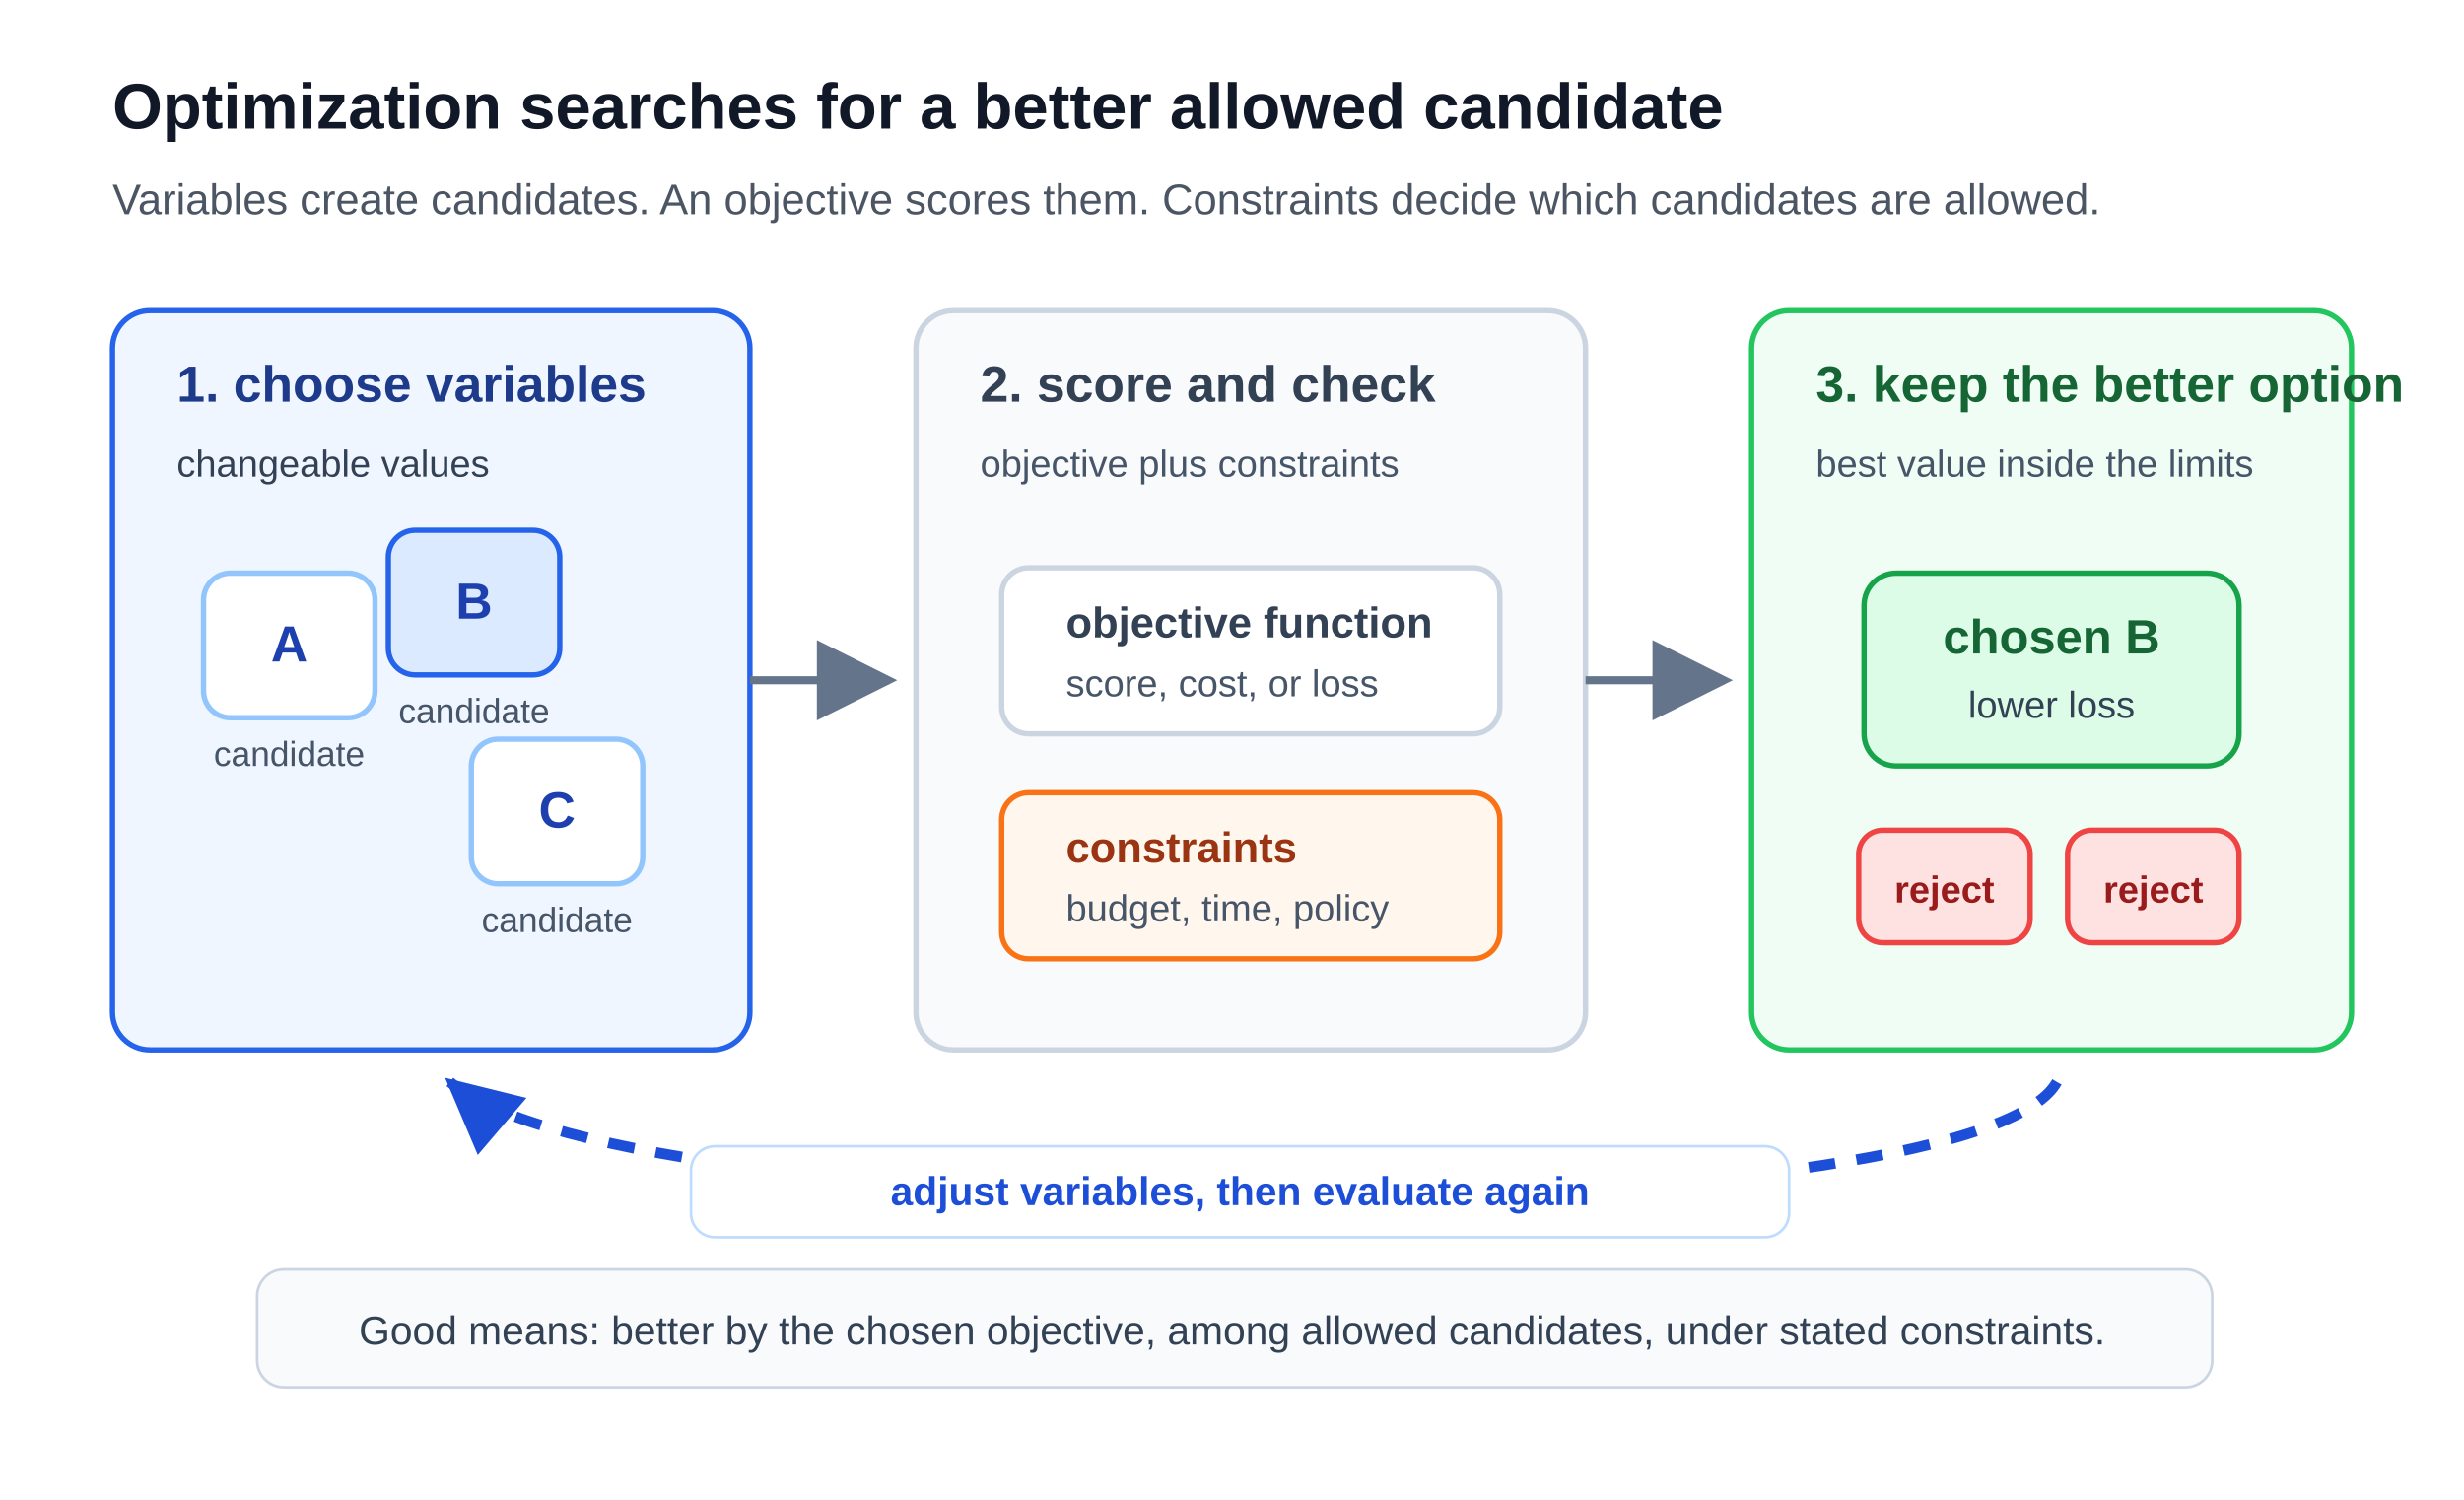
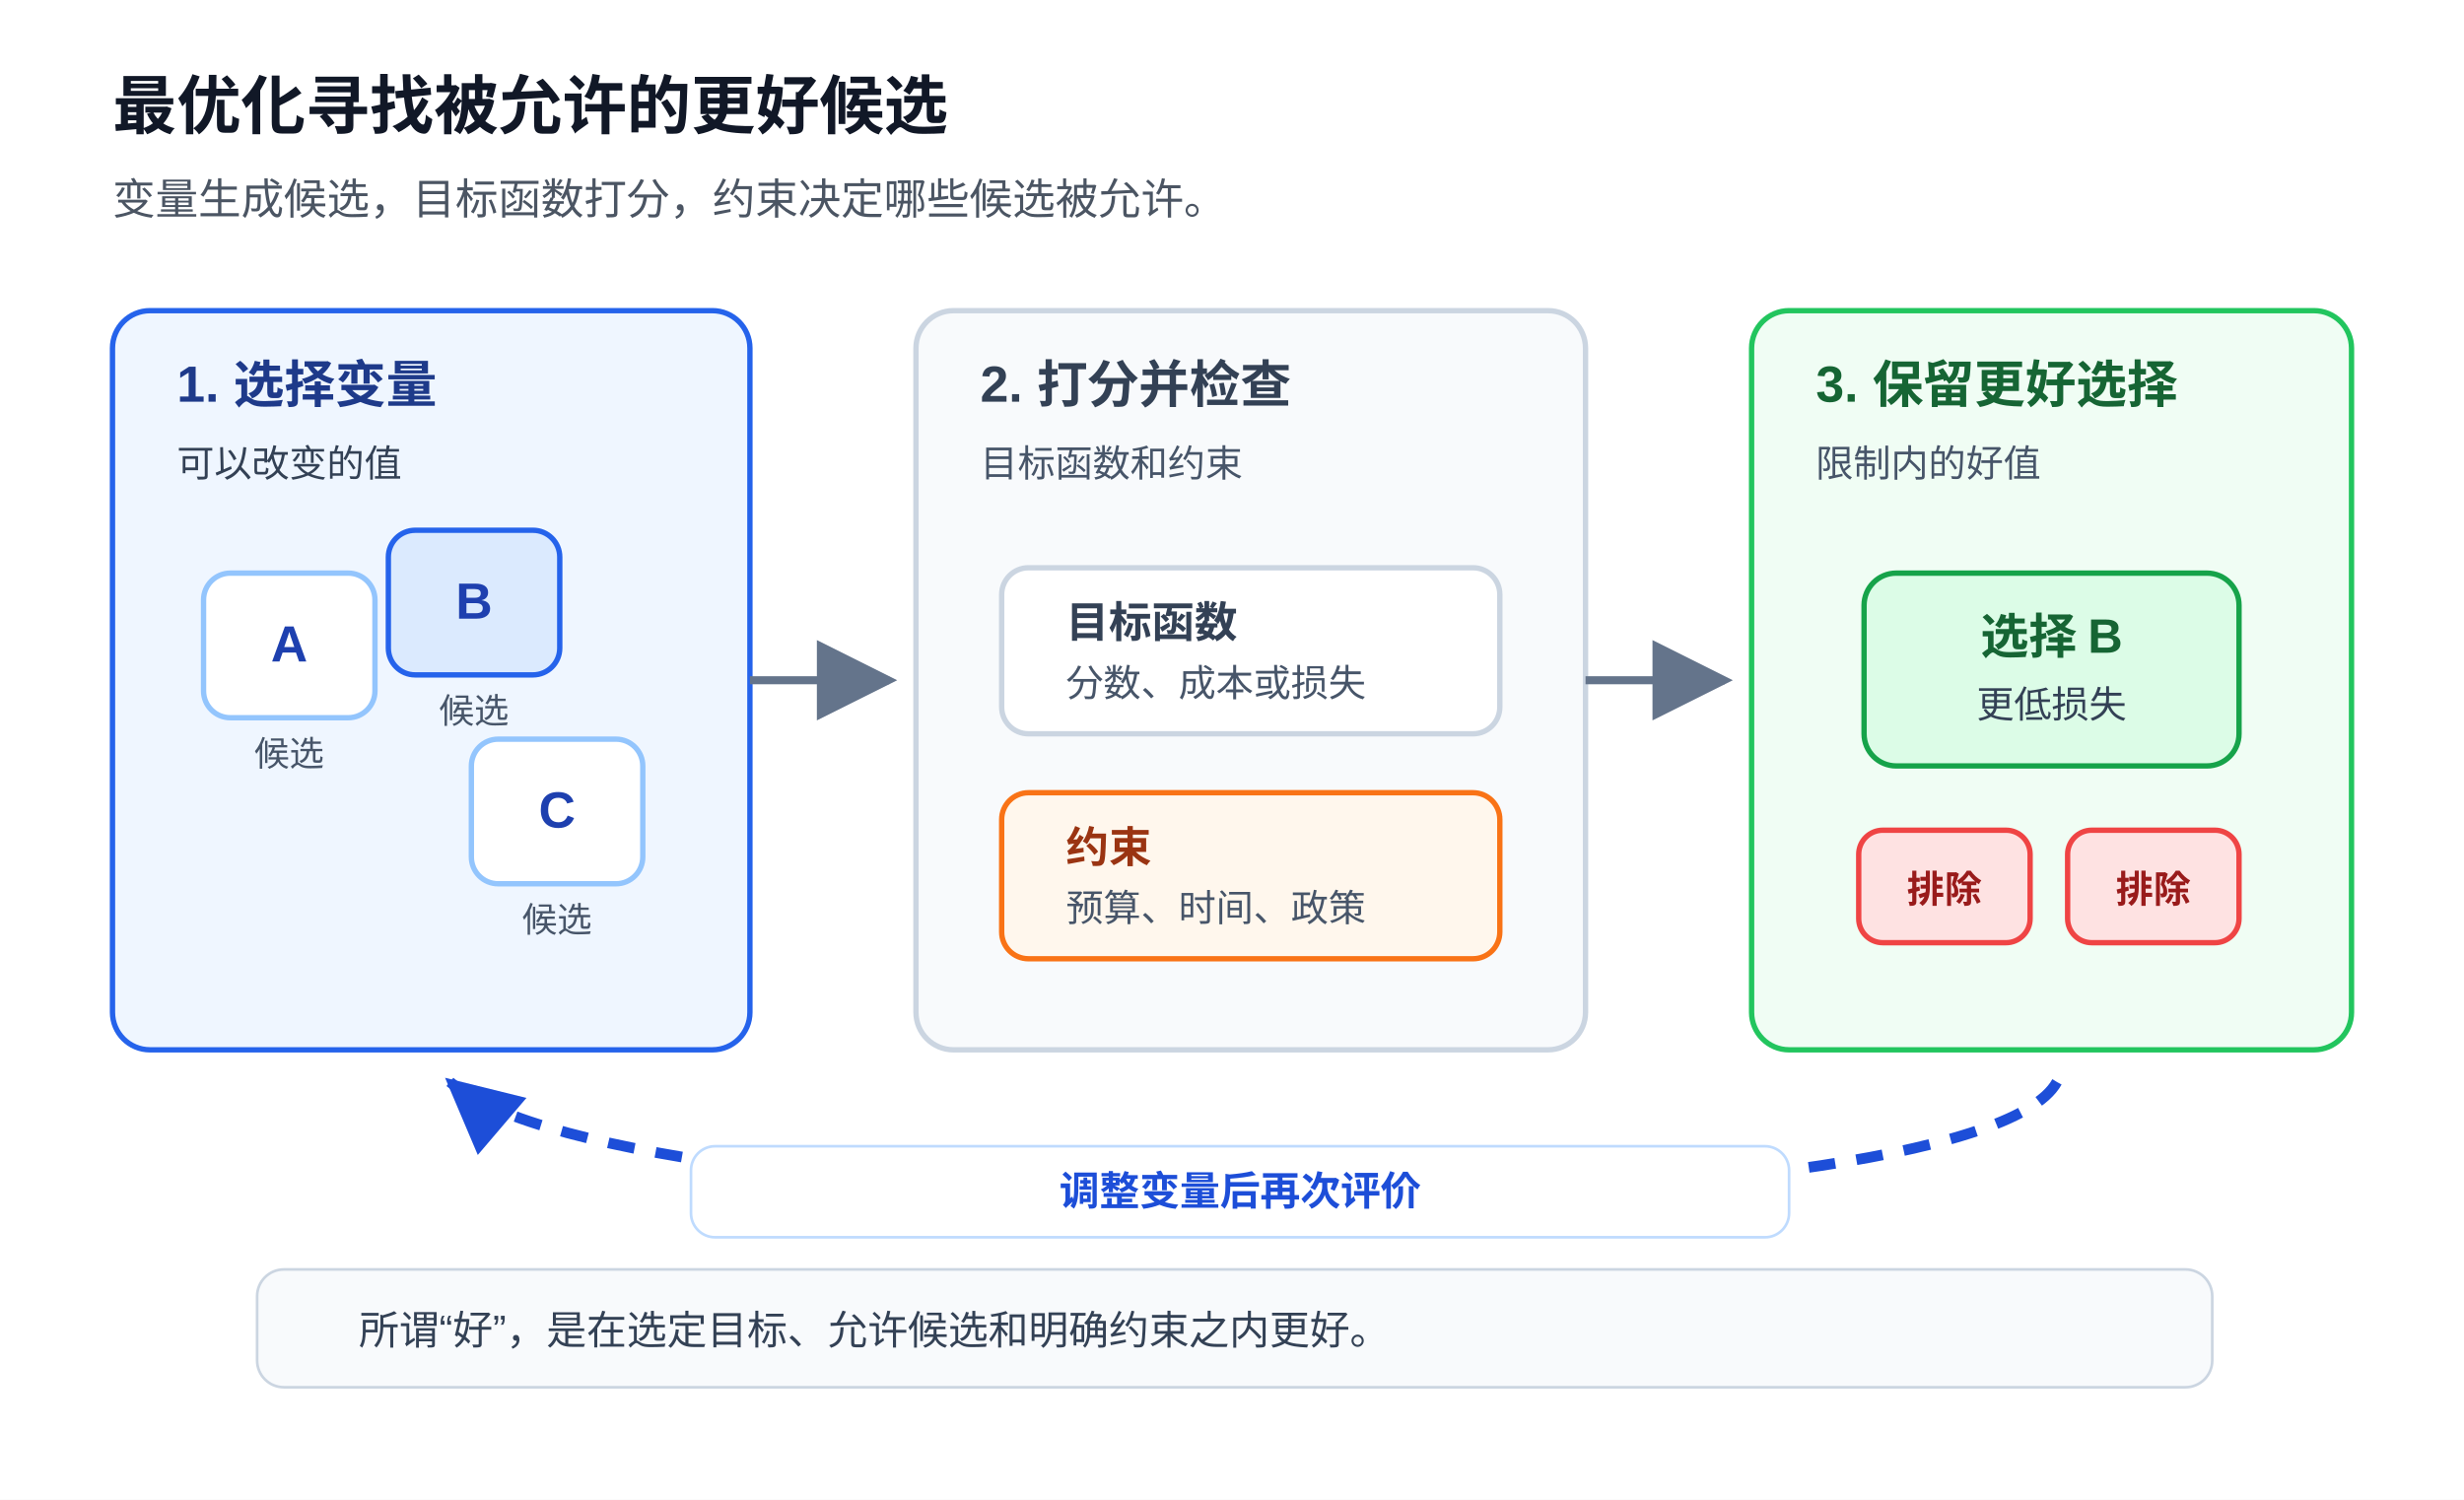
<svg xmlns="http://www.w3.org/2000/svg" viewBox="0 0 920 560" role="img" aria-labelledby="title desc">
  <rect width="920" height="560" fill="#ffffff" />
  <defs>
    <marker id="arrow-gray" markerWidth="10" markerHeight="10" refX="9" refY="5" orient="auto">
      <path d="M0 0 L10 5 L0 10 Z" fill="#64748b" />
    </marker>
    <marker id="arrow-blue" markerWidth="7" markerHeight="7" refX="6.4" refY="3.5" orient="auto">
      <path d="M0 0 L7 3.5 L0 7 Z" fill="#1d4ed8" />
    </marker>
  </defs>
  <g font-family="Arial, sans-serif">
-     <text x="42" y="48" font-size="24" font-weight="700" fill="#111827">Optimization searches for a better allowed candidate</text>
-     <text x="42" y="80" font-size="16" fill="#4b5563">Variables create candidates. An objective scores them. Constraints decide which candidates are allowed.</text>
+     <text x="42" y="48" font-size="24" font-weight="700" fill="#111827">最优化寻找被允许的更好候选</text>
+     <text x="42" y="80" font-size="16" fill="#4b5563">变量生成候选，目标函数打分，约束决定哪些候选被允许。</text>
    <rect x="42" y="116" width="238" height="276" rx="14" fill="#eff6ff" stroke="#2563eb" stroke-width="2" />
-     <text x="66" y="150" font-size="19" font-weight="700" fill="#1e3a8a">1. choose variables</text>
-     <text x="66" y="178" font-size="14" fill="#334155">changeable values</text>
+     <text x="66" y="150" font-size="19" font-weight="700" fill="#1e3a8a">1. 选择变量</text>
+     <text x="66" y="178" font-size="14" fill="#334155">可以改变的值</text>
    <rect x="76" y="214" width="64" height="54" rx="10" fill="#ffffff" stroke="#93c5fd" stroke-width="2" />
    <text x="108" y="247" font-size="19" font-weight="700" fill="#1e40af" text-anchor="middle">A</text>
-     <text x="108" y="286" font-size="13" fill="#475569" text-anchor="middle">candidate</text>
+     <text x="108" y="286" font-size="13" fill="#475569" text-anchor="middle">候选</text>
    <rect x="145" y="198" width="64" height="54" rx="10" fill="#dbeafe" stroke="#2563eb" stroke-width="2" />
    <text x="177" y="231" font-size="19" font-weight="700" fill="#1e40af" text-anchor="middle">B</text>
-     <text x="177" y="270" font-size="13" fill="#475569" text-anchor="middle">candidate</text>
+     <text x="177" y="270" font-size="13" fill="#475569" text-anchor="middle">候选</text>
    <rect x="176" y="276" width="64" height="54" rx="10" fill="#ffffff" stroke="#93c5fd" stroke-width="2" />
    <text x="208" y="309" font-size="19" font-weight="700" fill="#1e40af" text-anchor="middle">C</text>
-     <text x="208" y="348" font-size="13" fill="#475569" text-anchor="middle">candidate</text>
+     <text x="208" y="348" font-size="13" fill="#475569" text-anchor="middle">候选</text>
    <line x1="280" y1="254" x2="332" y2="254" stroke="#64748b" stroke-width="3" marker-end="url(#arrow-gray)" />
    <rect x="342" y="116" width="250" height="276" rx="14" fill="#f8fafc" stroke="#cbd5e1" stroke-width="2" />
-     <text x="366" y="150" font-size="19" font-weight="700" fill="#334155">2. score and check</text>
-     <text x="366" y="178" font-size="14" fill="#475569">objective plus constraints</text>
+     <text x="366" y="150" font-size="19" font-weight="700" fill="#334155">2. 打分并检查</text>
+     <text x="366" y="178" font-size="14" fill="#475569">目标函数和约束</text>
    <rect x="374" y="212" width="186" height="62" rx="10" fill="#ffffff" stroke="#cbd5e1" stroke-width="2" />
-     <text x="398" y="238" font-size="16" font-weight="700" fill="#334155">objective function</text>
-     <text x="398" y="260" font-size="14" fill="#475569">score, cost, or loss</text>
+     <text x="398" y="238" font-size="16" font-weight="700" fill="#334155">目标函数</text>
+     <text x="398" y="260" font-size="14" fill="#475569">分数、成本或损失</text>
    <rect x="374" y="296" width="186" height="62" rx="10" fill="#fff7ed" stroke="#f97316" stroke-width="2" />
-     <text x="398" y="322" font-size="16" font-weight="700" fill="#9a3412">constraints</text>
-     <text x="398" y="344" font-size="14" fill="#475569">budget, time, policy</text>
+     <text x="398" y="322" font-size="16" font-weight="700" fill="#9a3412">约束</text>
+     <text x="398" y="344" font-size="14" fill="#475569">预算、时间、政策</text>
    <line x1="592" y1="254" x2="644" y2="254" stroke="#64748b" stroke-width="3" marker-end="url(#arrow-gray)" />
    <rect x="654" y="116" width="224" height="276" rx="14" fill="#f0fdf4" stroke="#22c55e" stroke-width="2" />
-     <text x="678" y="150" font-size="19" font-weight="700" fill="#166534">3. keep the better option</text>
-     <text x="678" y="178" font-size="14" fill="#475569">best value inside the limits</text>
+     <text x="678" y="150" font-size="19" font-weight="700" fill="#166534">3. 保留更好选择</text>
+     <text x="678" y="178" font-size="14" fill="#475569">限制内的好值</text>
    <rect x="696" y="214" width="140" height="72" rx="12" fill="#dcfce7" stroke="#16a34a" stroke-width="2" />
-     <text x="766" y="244" font-size="18" font-weight="700" fill="#166534" text-anchor="middle">chosen B</text>
-     <text x="766" y="268" font-size="14" fill="#334155" text-anchor="middle">lower loss</text>
+     <text x="766" y="244" font-size="18" font-weight="700" fill="#166534" text-anchor="middle">选择 B</text>
+     <text x="766" y="268" font-size="14" fill="#334155" text-anchor="middle">更低损失</text>
    <rect x="694" y="310" width="64" height="42" rx="9" fill="#fee2e2" stroke="#ef4444" stroke-width="2" />
-     <text x="726" y="337" font-size="14" font-weight="700" fill="#991b1b" text-anchor="middle">reject</text>
+     <text x="726" y="337" font-size="14" font-weight="700" fill="#991b1b" text-anchor="middle">排除</text>
    <rect x="772" y="310" width="64" height="42" rx="9" fill="#fee2e2" stroke="#ef4444" stroke-width="2" />
-     <text x="804" y="337" font-size="14" font-weight="700" fill="#991b1b" text-anchor="middle">reject</text>
+     <text x="804" y="337" font-size="14" font-weight="700" fill="#991b1b" text-anchor="middle">排除</text>
    <path d="M768 404 C736 462, 236 462, 168 404" fill="none" stroke="#1d4ed8" stroke-width="4" stroke-dasharray="10 8" marker-end="url(#arrow-blue)" />
    <rect x="258" y="428" width="410" height="34" rx="9" fill="#ffffff" stroke="#bfdbfe" />
-     <text x="463" y="450" font-size="15" font-weight="700" fill="#1d4ed8" text-anchor="middle">adjust variables, then evaluate again</text>
+     <text x="463" y="450" font-size="15" font-weight="700" fill="#1d4ed8" text-anchor="middle">调整变量后再次评价</text>
    <rect x="96" y="474" width="730" height="44" rx="10" fill="#f8fafc" stroke="#cbd5e1" />
-     <text x="134" y="502" font-size="15" fill="#334155">Good means: better by the chosen objective, among allowed candidates, under stated constraints.</text>
+     <text x="134" y="502" font-size="15" fill="#334155">所谓“好”，是在选定目标、允许候选和明确约束之内更好。</text>
  </g>
</svg>
